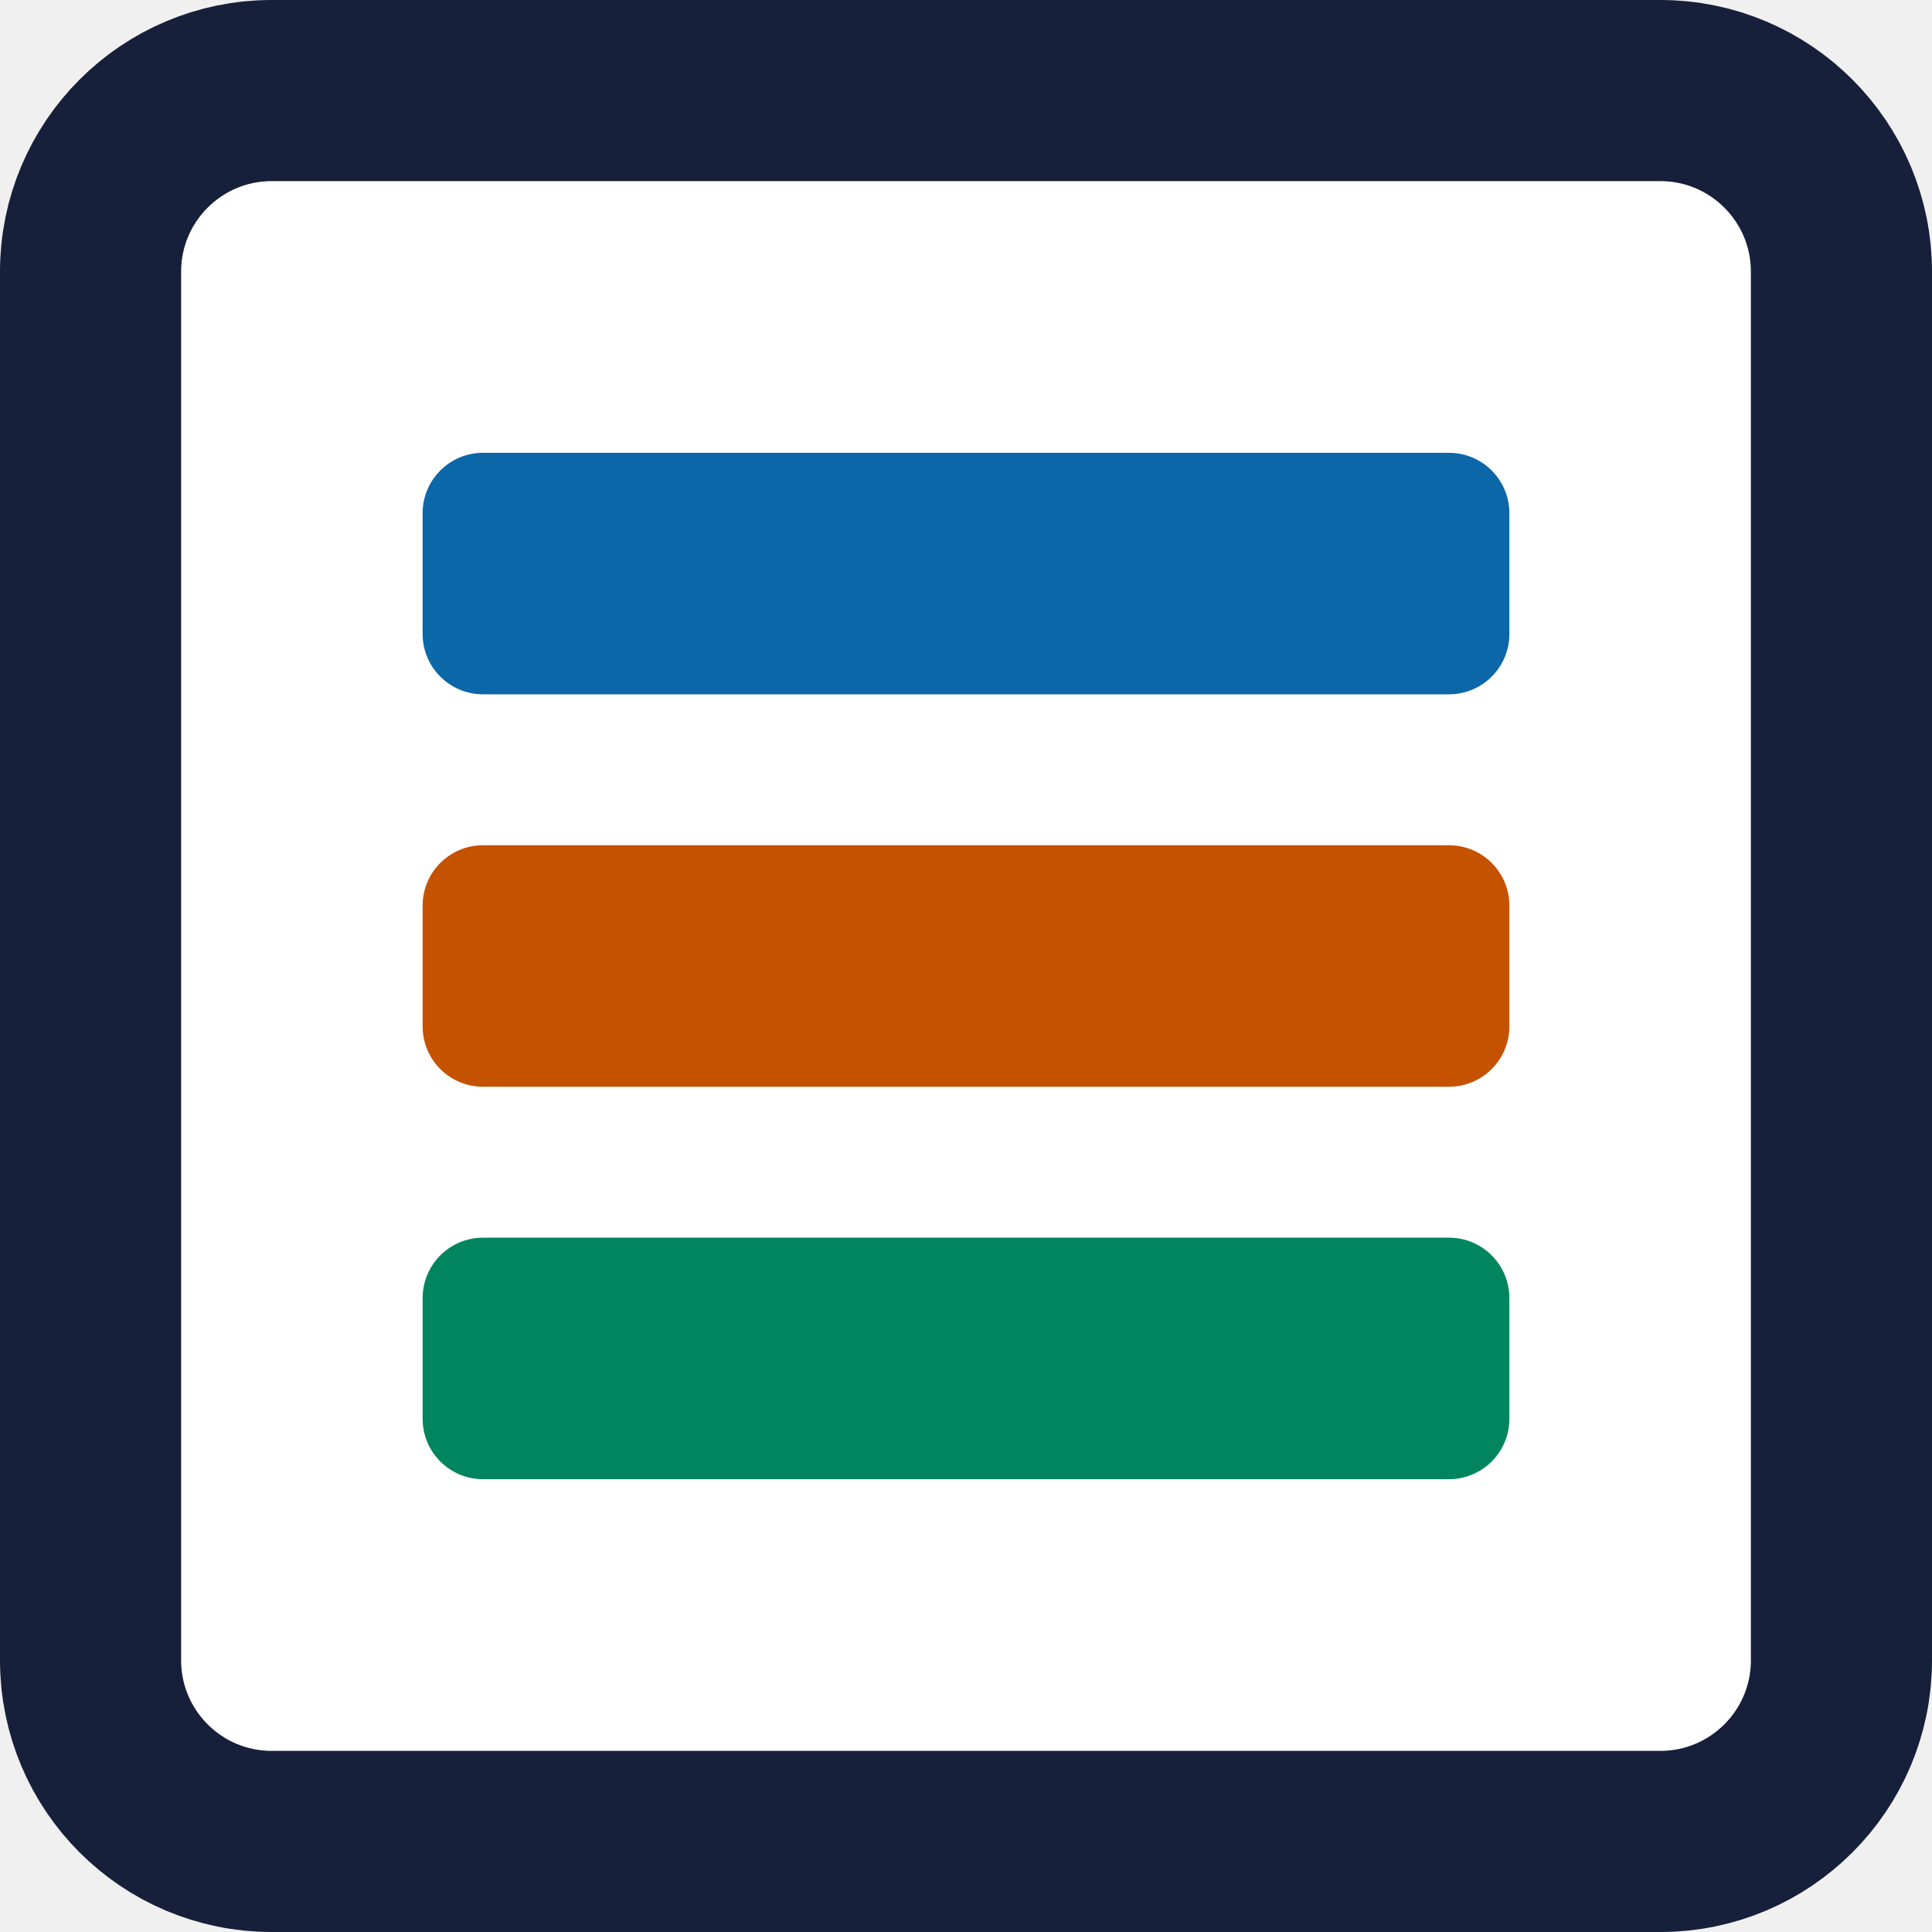
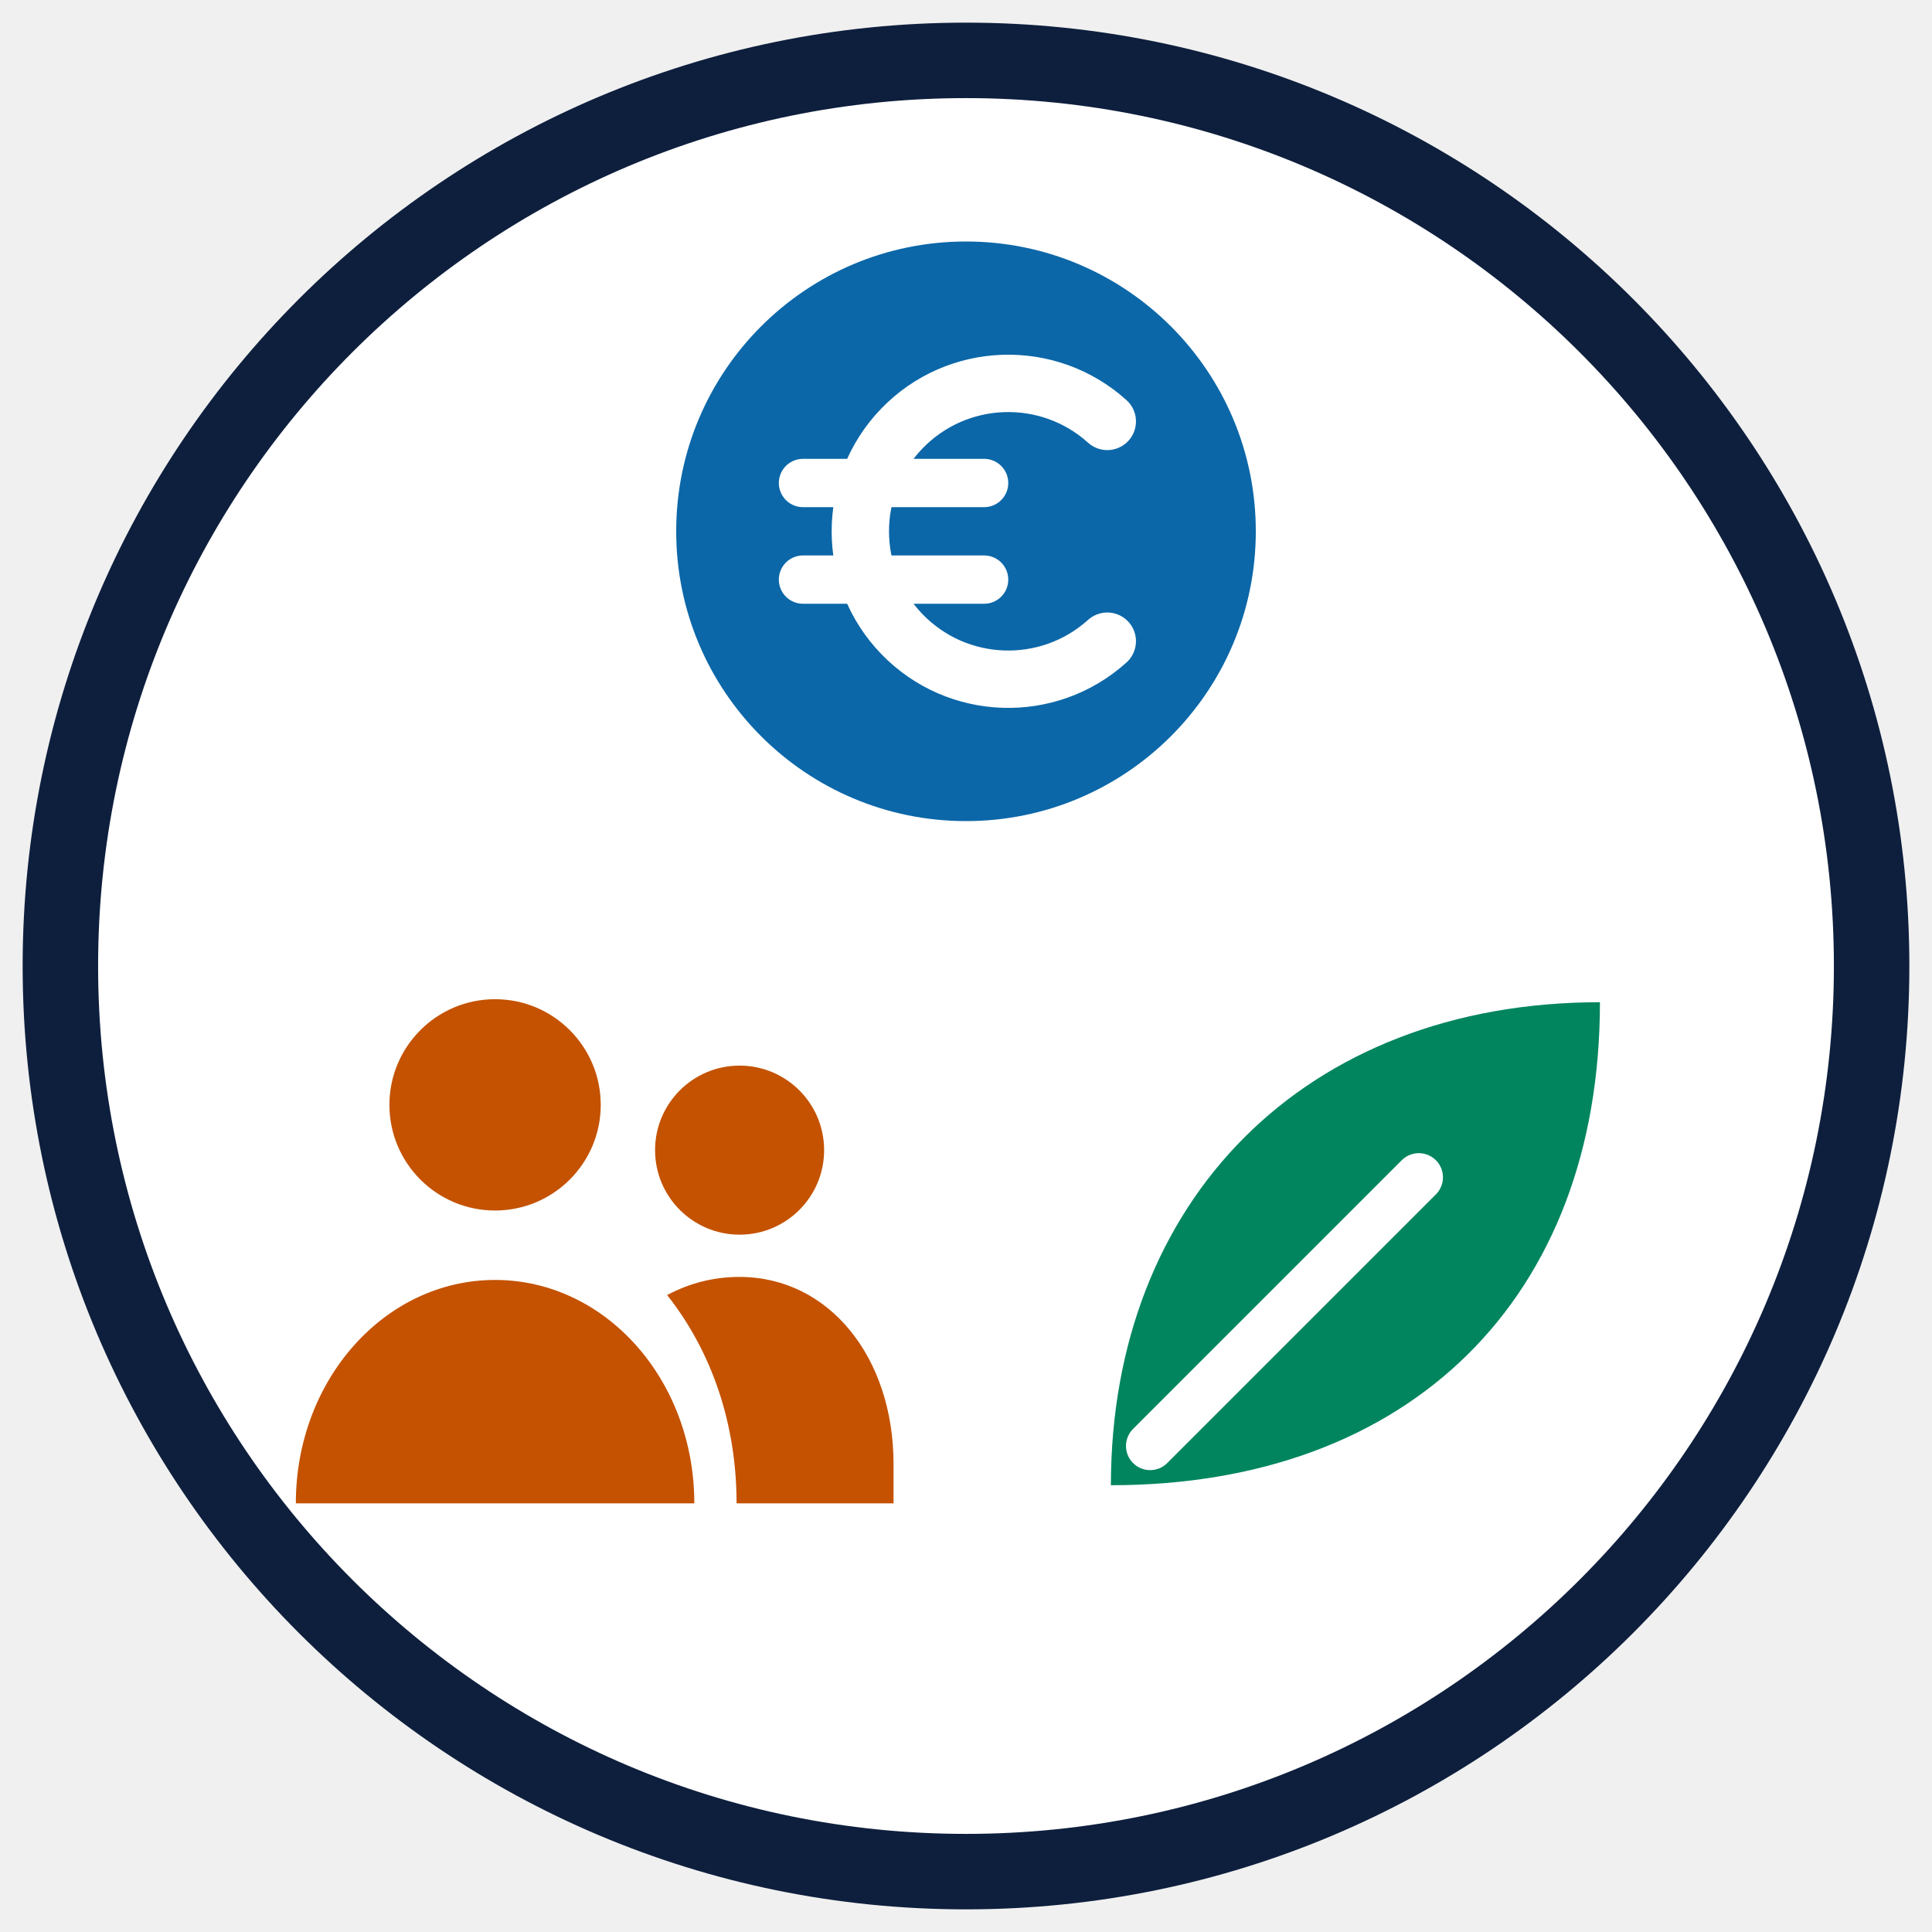
- <svg xmlns="http://www.w3.org/2000/svg" viewBox="0 0 32 32">
-   <rect x="1.5" y="1.5" width="29" height="29" rx="3" fill="#ffffff" stroke="#16203a" stroke-width="3" />
-   <rect x="7" y="7.5" width="18" height="4" rx="1" fill="#0b67a8" />
-   <rect x="7" y="14" width="18" height="4" rx="1" fill="#c45200" />
-   <rect x="7" y="20.5" width="18" height="4" rx="1" fill="#00855f" />
+ <svg xmlns="http://www.w3.org/2000/svg" viewBox="0 0 64 64">
+   <circle cx="32" cy="32" r="30" fill="#fff" stroke="#0e1f3d" stroke-width="2.5" />
+   <g transform="translate(20 5.6) scale(1)">
+     <circle cx="12" cy="12" r="9.6" fill="#0b67a8" />
+     <path d="M16.68 8.36A4.9 4.9 0 1 0 16.68 15.64" fill="none" stroke="#fff" stroke-width="1.9" stroke-linecap="round" />
+     <path d="M6.6 10.4H12.6M6.6 13.6H12.6" stroke="#fff" stroke-width="1.6" stroke-linecap="round" />
+   </g>
+   <g transform="translate(7.4 29.2) scale(1)">
+     <g fill="#c45200">
+       <circle cx="9" cy="7.4" r="3.5" />
+       <path d="M2.4 20.6c0-4.1 2.95-7.4 6.6-7.4s6.6 3.3 6.6 7.4z" />
+       <circle cx="17.1" cy="8.9" r="2.8" />
+       <path d="M14.7 13.7c.75-.4 1.55-.6 2.4-.6 2.95 0 5.1 2.65 5.1 6.2v1.3h-5.2c0-2.6-.8-5-2.3-6.9z" />
+     </g>
+   </g>
+   <g transform="translate(32.8 29.2) scale(1)">
+     <path d="M4 20C4 10.6 10.4 4 20.2 4c0 9.8-6.3 16-16.2 16z" fill="#00855f" />
+     <path d="M5.3 18.7L14.2 9.8" stroke="#fff" stroke-width="1.6" stroke-linecap="round" />
+   </g>
</svg>
